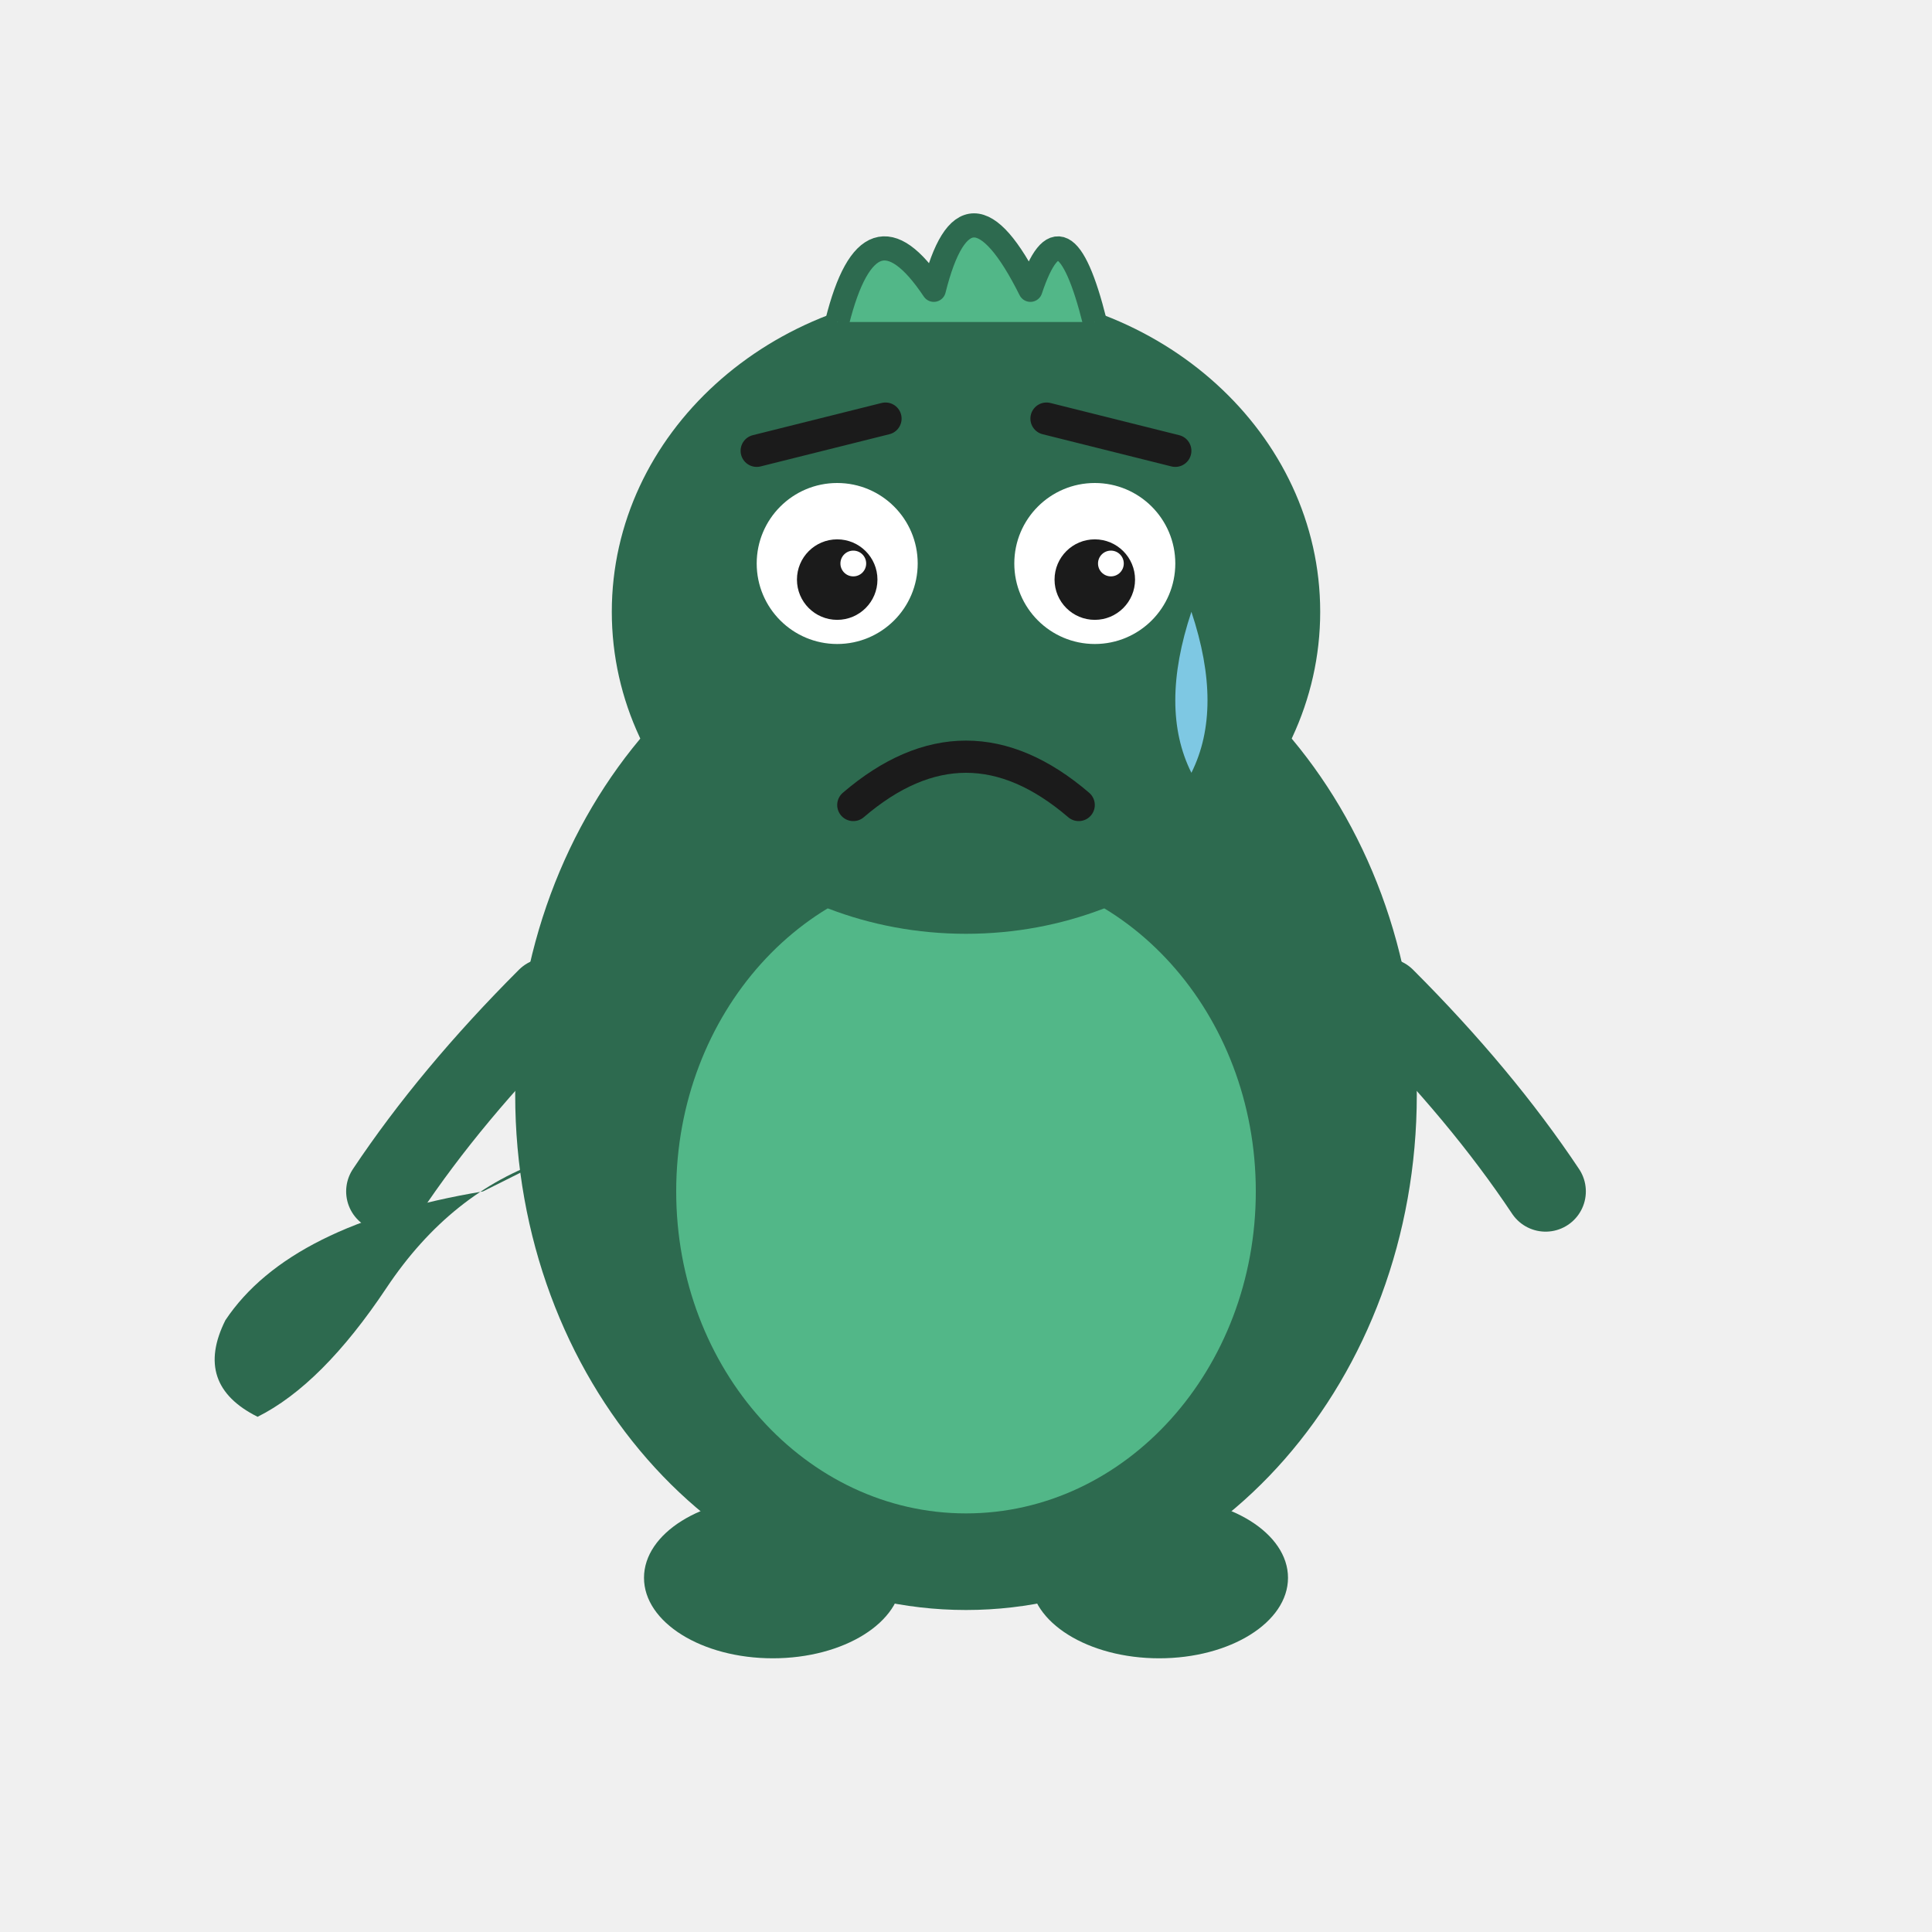
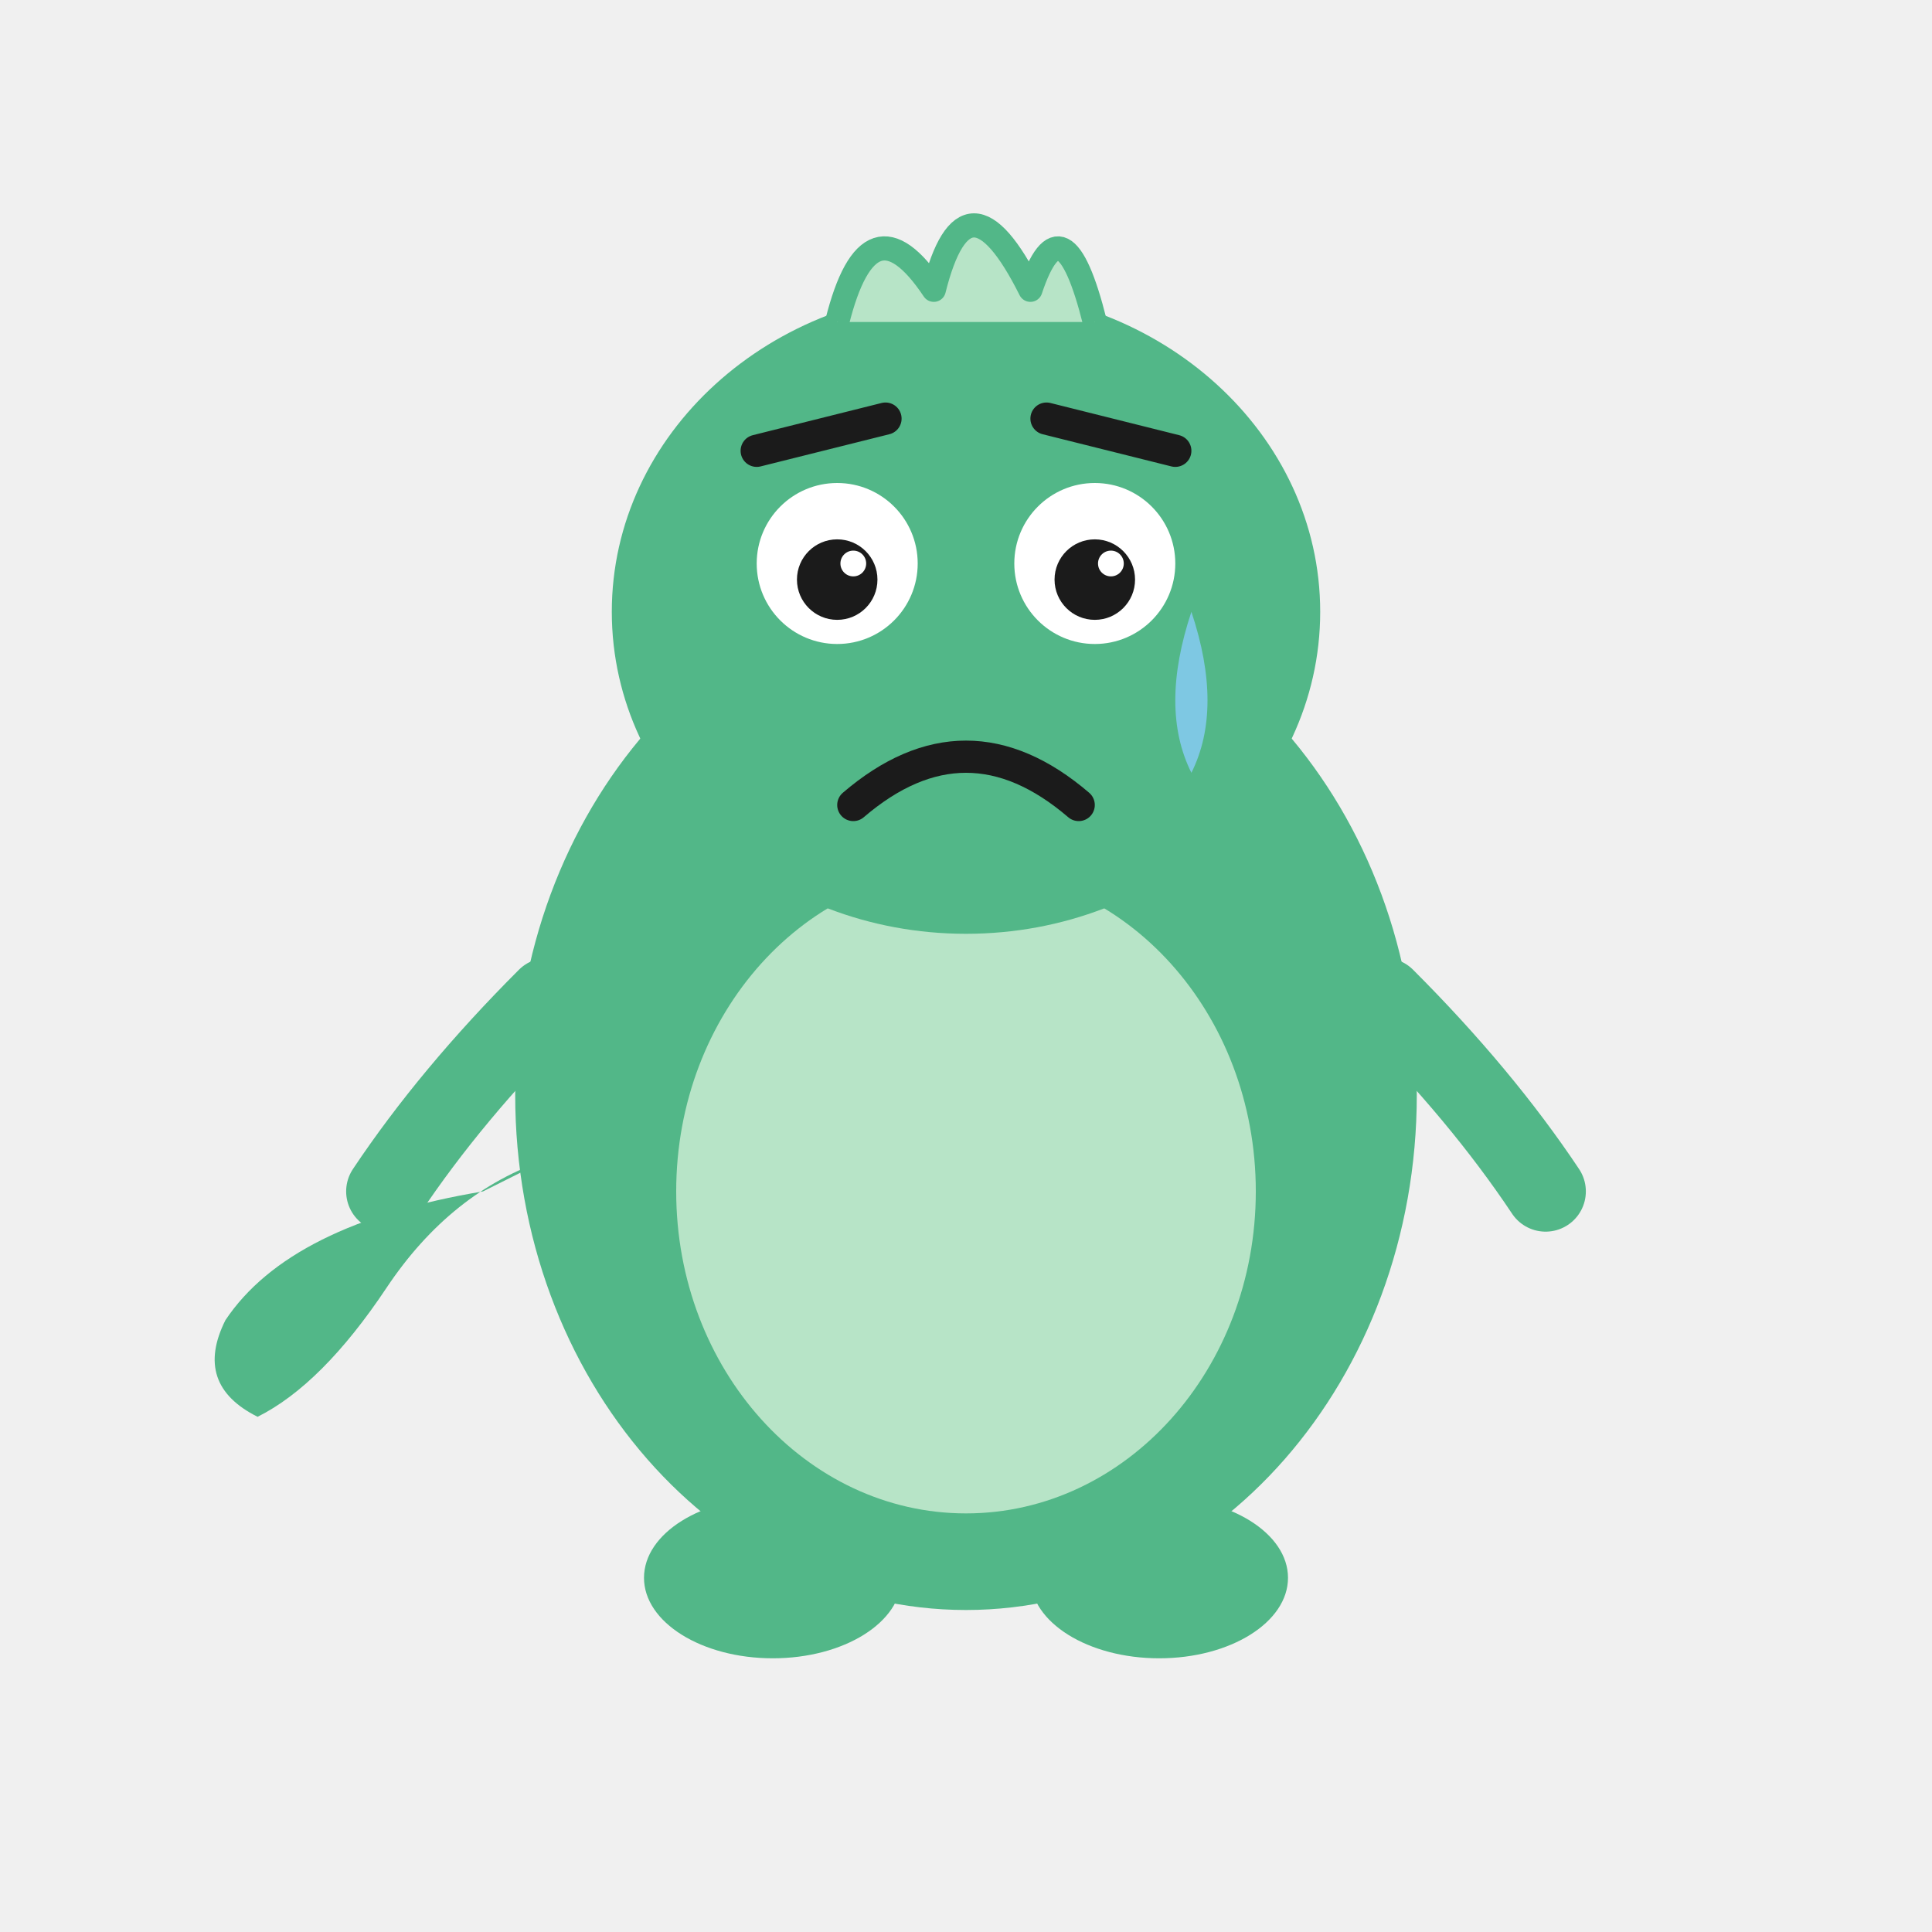
<svg xmlns="http://www.w3.org/2000/svg" viewBox="0 0 120 120" width="120" height="120" role="img">
-   <path d="M30 74 Q18 76 14 82 Q12 86 16 88 Q20 86 24 80 Q28 74 34 72" fill="#2D6A4F" />
-   <ellipse cx="60" cy="68" rx="28" ry="32" fill="#2D6A4F" />
-   <ellipse cx="60" cy="74" rx="18" ry="20" fill="#52B788" />
-   <ellipse cx="48" cy="98" rx="8" ry="5" fill="#2D6A4F" />
-   <ellipse cx="72" cy="98" rx="8" ry="5" fill="#2D6A4F" />
-   <ellipse cx="60" cy="38" rx="22" ry="20" fill="#2D6A4F" />
-   <path d="M52 20 Q54 12 58 18 Q60 10 64 18 Q66 12 68 20" fill="#52B788" stroke="#2D6A4F" stroke-width="1.5" stroke-linejoin="round" />
+   <path d="M30 74 Q18 76 14 82 Q12 86 16 88 Q20 86 24 80 Q28 74 34 72" fill="#52B788" />
+   <ellipse cx="60" cy="68" rx="28" ry="32" fill="#52B788" />
+   <ellipse cx="60" cy="74" rx="18" ry="20" fill="#B7E4C7" />
+   <ellipse cx="48" cy="98" rx="8" ry="5" fill="#52B788" />
+   <ellipse cx="72" cy="98" rx="8" ry="5" fill="#52B788" />
+   <ellipse cx="60" cy="38" rx="22" ry="20" fill="#52B788" />
+   <path d="M52 20 Q54 12 58 18 Q60 10 64 18 Q66 12 68 20" fill="#B7E4C7" stroke="#52B788" stroke-width="1.5" stroke-linejoin="round" />
  <line x1="47" y1="28" x2="55" y2="26" stroke="#1B1B1B" stroke-width="2" stroke-linecap="round" />
  <line x1="73" y1="28" x2="65" y2="26" stroke="#1B1B1B" stroke-width="2" stroke-linecap="round" />
  <circle cx="52" cy="35" r="5" fill="#fff" />
  <circle cx="52" cy="36" r="2.5" fill="#1B1B1B" />
  <circle cx="53" cy="35" r="0.8" fill="#fff" />
  <circle cx="68" cy="35" r="5" fill="#fff" />
  <circle cx="68" cy="36" r="2.5" fill="#1B1B1B" />
  <circle cx="69" cy="35" r="0.8" fill="#fff" />
  <path d="M74 38 Q76 44 74 48 Q72 44 74 38Z" fill="#7EC8E3" />
  <path d="M53 50 Q60 44 67 50" stroke="#1B1B1B" stroke-width="2" stroke-linecap="round" fill="none" />
-   <path d="M34 62 Q28 68 24 74" stroke="#2D6A4F" stroke-width="5" stroke-linecap="round" fill="none" />
-   <path d="M86 62 Q92 68 96 74" stroke="#2D6A4F" stroke-width="5" stroke-linecap="round" fill="none" />
+   <path d="M34 62 Q28 68 24 74" stroke="#52B788" stroke-width="5" stroke-linecap="round" fill="none" />
+   <path d="M86 62 Q92 68 96 74" stroke="#52B788" stroke-width="5" stroke-linecap="round" fill="none" />
</svg>
